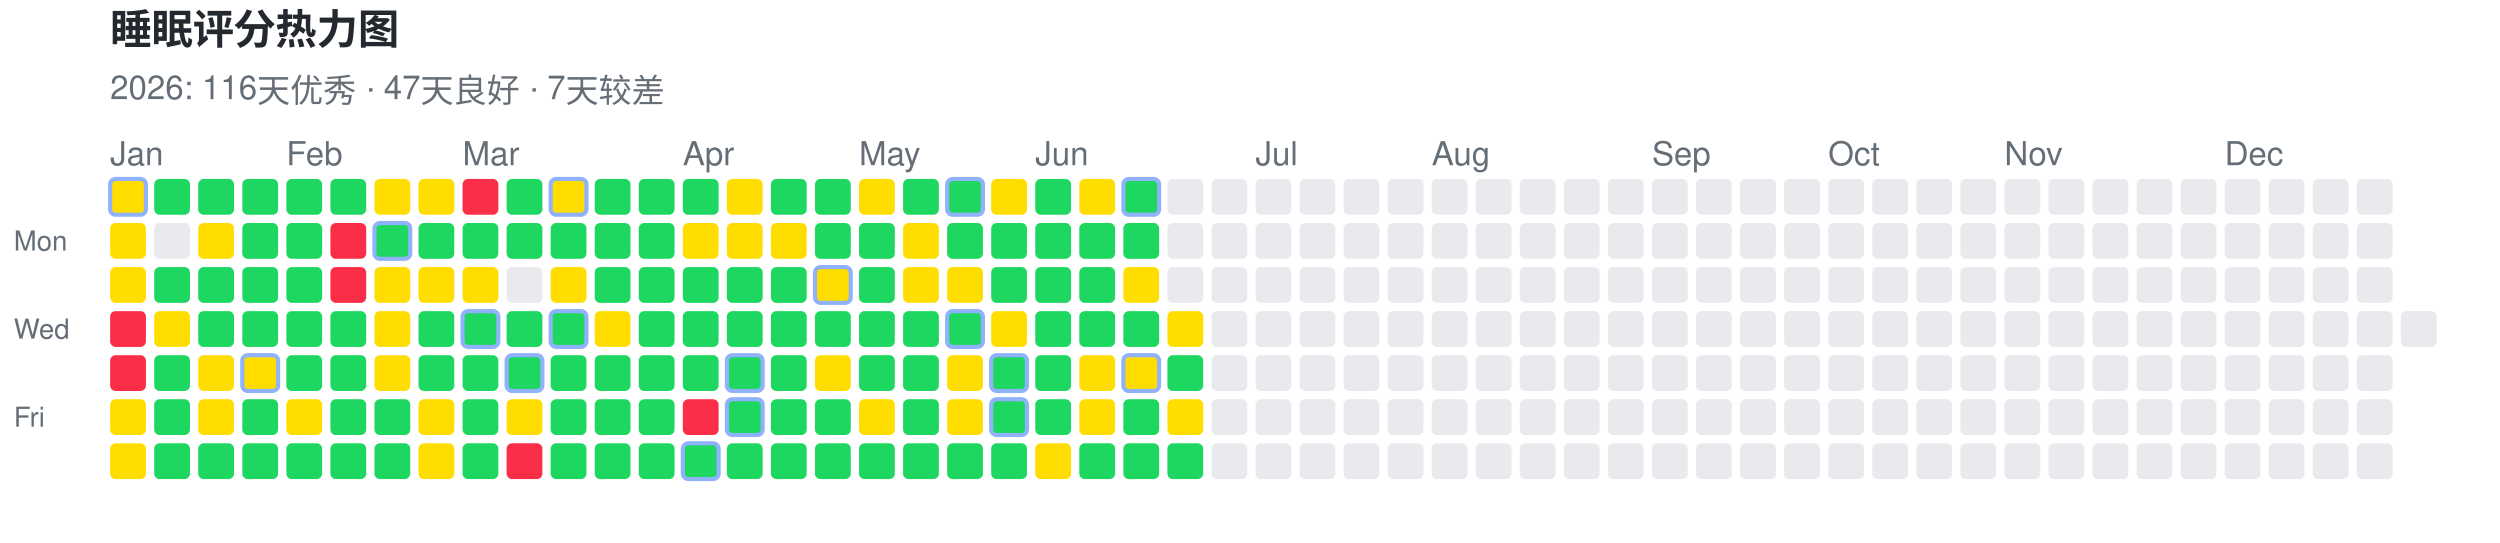
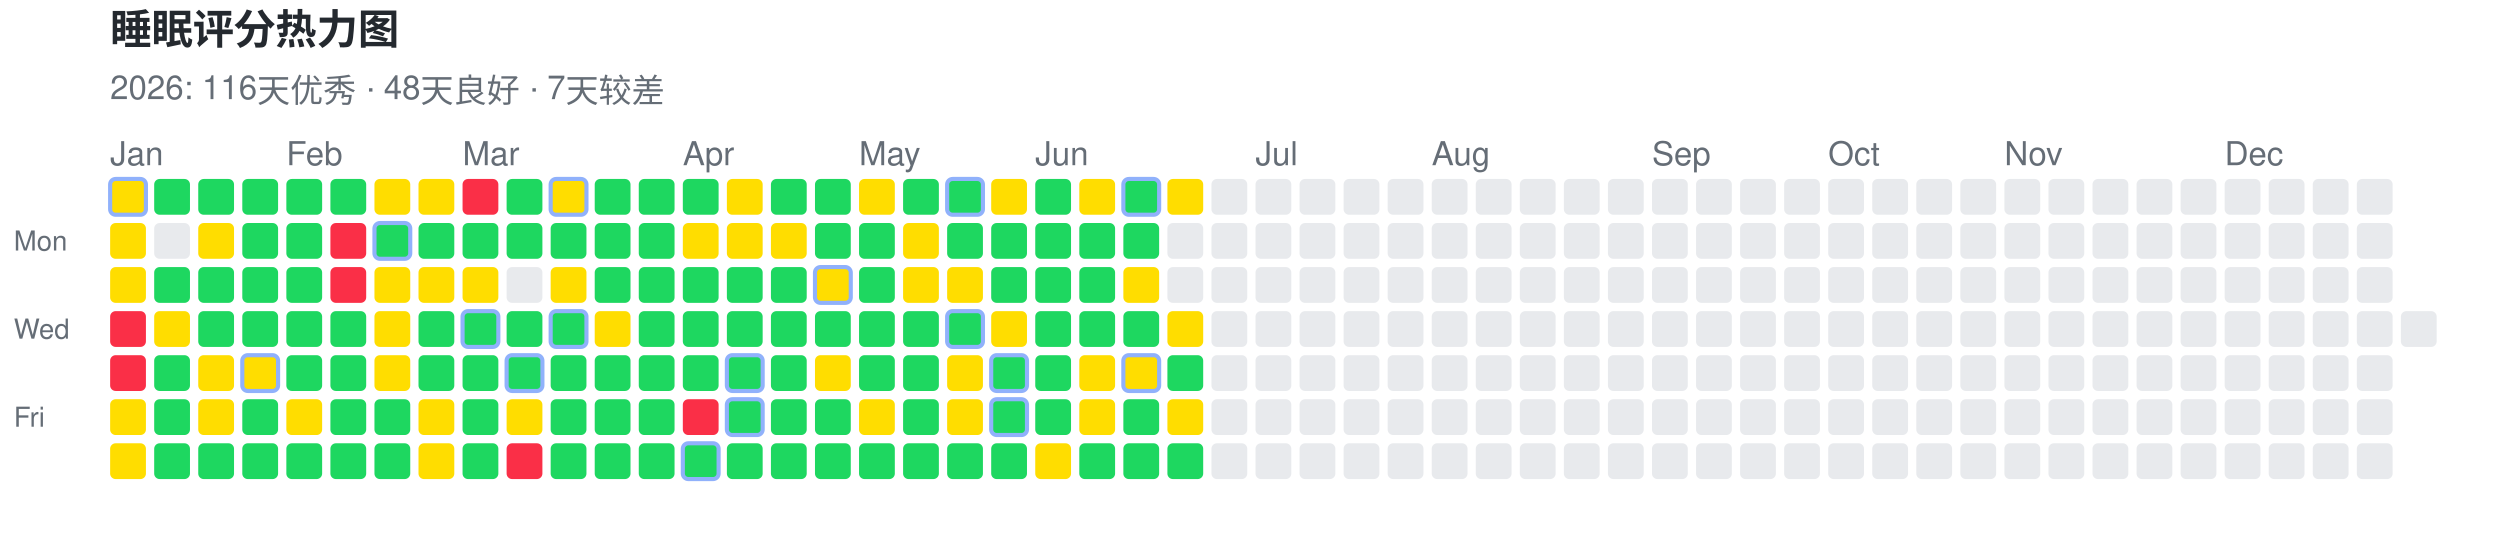
<svg xmlns="http://www.w3.org/2000/svg" width="908" height="197" viewBox="0 0 908 197" style="background-color:white;">
  <style>
    text { font-family: -apple-system, BlinkMacSystemFont, 'Segoe UI', Helvetica, Arial, sans-serif; }
  </style>
  <text x="40" y="16" font-size="15" fill="#24292f" font-weight="bold">睡眠评分热力图</text>
-   <text x="40" y="36" font-size="12" fill="#656d76">2026: 116天优秀 · 47天良好 · 7天较差</text>
+   <text x="40" y="36" font-size="12" fill="#656d76">2026: 116天优秀 · 48天良好 · 7天较差</text>
  <text x="40" y="60" font-size="12" fill="#656d76">Jan</text>
  <text x="104" y="60" font-size="12" fill="#656d76">Feb</text>
  <text x="168" y="60" font-size="12" fill="#656d76">Mar</text>
  <text x="248" y="60" font-size="12" fill="#656d76">Apr</text>
  <text x="312" y="60" font-size="12" fill="#656d76">May</text>
  <text x="376" y="60" font-size="12" fill="#656d76">Jun</text>
  <text x="456" y="60" font-size="12" fill="#656d76">Jul</text>
  <text x="520" y="60" font-size="12" fill="#656d76">Aug</text>
  <text x="600" y="60" font-size="12" fill="#656d76">Sep</text>
  <text x="664" y="60" font-size="12" fill="#656d76">Oct</text>
  <text x="728" y="60" font-size="12" fill="#656d76">Nov</text>
  <text x="808" y="60" font-size="12" fill="#656d76">Dec</text>
  <text x="5" y="91" font-size="10" fill="#656d76">Mon</text>
  <text x="5" y="123" font-size="10" fill="#656d76">Wed</text>
  <text x="5" y="155" font-size="10" fill="#656d76">Fri</text>
  <rect x="40" y="113" width="13" height="13" rx="2" ry="2" fill="#fa2f47" data-date="2026-01-01" data-score="47" data-duration="311" data-nap="" />
  <rect x="40" y="129" width="13" height="13" rx="2" ry="2" fill="#fa2f47" data-date="2026-01-02" data-score="52" data-duration="517" data-nap="" />
  <rect x="40" y="145" width="13" height="13" rx="2" ry="2" fill="#ffdd00" data-date="2026-01-03" data-score="74" data-duration="435" data-nap="" />
  <rect x="40" y="161" width="13" height="13" rx="2" ry="2" fill="#ffdd00" data-date="2026-01-04" data-score="83" data-duration="602" data-nap="" />
  <rect x="40" y="65" width="13" height="13" rx="2" ry="2" fill="#ffdd00" stroke="#90b1fb" stroke-width="1.5" data-date="2026-01-05" data-score="65" data-duration="561" data-nap="56" />
  <rect x="40" y="81" width="13" height="13" rx="2" ry="2" fill="#ffdd00" data-date="2026-01-06" data-score="84" data-duration="498" data-nap="" />
  <rect x="40" y="97" width="13" height="13" rx="2" ry="2" fill="#ffdd00" data-date="2026-01-07" data-score="73" data-duration="473" data-nap="" />
  <rect x="56" y="113" width="13" height="13" rx="2" ry="2" fill="#ffdd00" data-date="2026-01-08" data-score="71" data-duration="471" data-nap="" />
  <rect x="56" y="129" width="13" height="13" rx="2" ry="2" fill="#1ed760" data-date="2026-01-09" data-score="92" data-duration="435" data-nap="" />
  <rect x="56" y="145" width="13" height="13" rx="2" ry="2" fill="#1ed760" data-date="2026-01-10" data-score="95" data-duration="421" data-nap="" />
  <rect x="56" y="161" width="13" height="13" rx="2" ry="2" fill="#1ed760" data-date="2026-01-11" data-score="97" data-duration="395" data-nap="" />
  <rect x="56" y="65" width="13" height="13" rx="2" ry="2" fill="#1ed760" data-date="2026-01-12" data-score="97" data-duration="420" data-nap="" />
  <rect x="56" y="81" width="13" height="13" rx="2" ry="2" fill="#E8EAED" data-date="2026-01-13" data-score="" data-duration="" data-nap="" />
  <rect x="56" y="97" width="13" height="13" rx="2" ry="2" fill="#1ed760" data-date="2026-01-14" data-score="96" data-duration="533" data-nap="" />
  <rect x="72" y="113" width="13" height="13" rx="2" ry="2" fill="#1ed760" data-date="2026-01-15" data-score="95" data-duration="486" data-nap="" />
  <rect x="72" y="129" width="13" height="13" rx="2" ry="2" fill="#ffdd00" data-date="2026-01-16" data-score="69" data-duration="442" data-nap="" />
  <rect x="72" y="145" width="13" height="13" rx="2" ry="2" fill="#ffdd00" data-date="2026-01-17" data-score="76" data-duration="550" data-nap="" />
  <rect x="72" y="161" width="13" height="13" rx="2" ry="2" fill="#1ed760" data-date="2026-01-18" data-score="91" data-duration="450" data-nap="" />
  <rect x="72" y="65" width="13" height="13" rx="2" ry="2" fill="#1ed760" data-date="2026-01-19" data-score="98" data-duration="467" data-nap="" />
  <rect x="72" y="81" width="13" height="13" rx="2" ry="2" fill="#ffdd00" data-date="2026-01-20" data-score="74" data-duration="479" data-nap="" />
  <rect x="72" y="97" width="13" height="13" rx="2" ry="2" fill="#1ed760" data-date="2026-01-21" data-score="96" data-duration="461" data-nap="" />
  <rect x="88" y="113" width="13" height="13" rx="2" ry="2" fill="#1ed760" data-date="2026-01-22" data-score="93" data-duration="448" data-nap="" />
  <rect x="88" y="129" width="13" height="13" rx="2" ry="2" fill="#ffdd00" stroke="#90b1fb" stroke-width="1.5" data-date="2026-01-23" data-score="83" data-duration="499" data-nap="42" />
  <rect x="88" y="145" width="13" height="13" rx="2" ry="2" fill="#1ed760" data-date="2026-01-24" data-score="98" data-duration="545" data-nap="" />
  <rect x="88" y="161" width="13" height="13" rx="2" ry="2" fill="#1ed760" data-date="2026-01-25" data-score="86" data-duration="546" data-nap="" />
  <rect x="88" y="65" width="13" height="13" rx="2" ry="2" fill="#1ed760" data-date="2026-01-26" data-score="95" data-duration="508" data-nap="" />
  <rect x="88" y="81" width="13" height="13" rx="2" ry="2" fill="#1ed760" data-date="2026-01-27" data-score="94" data-duration="525" data-nap="" />
  <rect x="88" y="97" width="13" height="13" rx="2" ry="2" fill="#1ed760" data-date="2026-01-28" data-score="96" data-duration="422" data-nap="" />
  <rect x="104" y="113" width="13" height="13" rx="2" ry="2" fill="#1ed760" data-date="2026-01-29" data-score="94" data-duration="445" data-nap="" />
  <rect x="104" y="129" width="13" height="13" rx="2" ry="2" fill="#1ed760" data-date="2026-01-30" data-score="92" data-duration="562" data-nap="" />
  <rect x="104" y="145" width="13" height="13" rx="2" ry="2" fill="#ffdd00" data-date="2026-01-31" data-score="74" data-duration="511" data-nap="" />
  <rect x="104" y="161" width="13" height="13" rx="2" ry="2" fill="#1ed760" data-date="2026-02-01" data-score="96" data-duration="495" data-nap="" />
  <rect x="104" y="65" width="13" height="13" rx="2" ry="2" fill="#1ed760" data-date="2026-02-02" data-score="96" data-duration="519" data-nap="" />
  <rect x="104" y="81" width="13" height="13" rx="2" ry="2" fill="#1ed760" data-date="2026-02-03" data-score="96" data-duration="517" data-nap="" />
  <rect x="104" y="97" width="13" height="13" rx="2" ry="2" fill="#1ed760" data-date="2026-02-04" data-score="95" data-duration="464" data-nap="" />
  <rect x="120" y="113" width="13" height="13" rx="2" ry="2" fill="#1ed760" data-date="2026-02-05" data-score="97" data-duration="443" data-nap="" />
  <rect x="120" y="129" width="13" height="13" rx="2" ry="2" fill="#1ed760" data-date="2026-02-06" data-score="95" data-duration="516" data-nap="" />
  <rect x="120" y="145" width="13" height="13" rx="2" ry="2" fill="#1ed760" data-date="2026-02-07" data-score="96" data-duration="497" data-nap="" />
  <rect x="120" y="161" width="13" height="13" rx="2" ry="2" fill="#1ed760" data-date="2026-02-08" data-score="86" data-duration="488" data-nap="" />
  <rect x="120" y="65" width="13" height="13" rx="2" ry="2" fill="#1ed760" data-date="2026-02-09" data-score="93" data-duration="394" data-nap="" />
  <rect x="120" y="81" width="13" height="13" rx="2" ry="2" fill="#fa2f47" data-date="2026-02-10" data-score="56" data-duration="322" data-nap="" />
  <rect x="120" y="97" width="13" height="13" rx="2" ry="2" fill="#fa2f47" data-date="2026-02-11" data-score="44" data-duration="212" data-nap="" />
  <rect x="136" y="113" width="13" height="13" rx="2" ry="2" fill="#ffdd00" data-date="2026-02-12" data-score="84" data-duration="538" data-nap="" />
  <rect x="136" y="129" width="13" height="13" rx="2" ry="2" fill="#ffdd00" data-date="2026-02-13" data-score="81" data-duration="522" data-nap="" />
  <rect x="136" y="145" width="13" height="13" rx="2" ry="2" fill="#1ed760" data-date="2026-02-14" data-score="95" data-duration="444" data-nap="" />
  <rect x="136" y="161" width="13" height="13" rx="2" ry="2" fill="#1ed760" data-date="2026-02-15" data-score="98" data-duration="506" data-nap="" />
  <rect x="136" y="65" width="13" height="13" rx="2" ry="2" fill="#ffdd00" data-date="2026-02-16" data-score="84" data-duration="535" data-nap="" />
  <rect x="136" y="81" width="13" height="13" rx="2" ry="2" fill="#1ed760" stroke="#90b1fb" stroke-width="1.5" data-date="2026-02-17" data-score="94" data-duration="493" data-nap="58" />
  <rect x="136" y="97" width="13" height="13" rx="2" ry="2" fill="#ffdd00" data-date="2026-02-18" data-score="72" data-duration="530" data-nap="" />
  <rect x="152" y="113" width="13" height="13" rx="2" ry="2" fill="#1ed760" data-date="2026-02-19" data-score="93" data-duration="407" data-nap="" />
  <rect x="152" y="129" width="13" height="13" rx="2" ry="2" fill="#1ed760" data-date="2026-02-20" data-score="98" data-duration="400" data-nap="" />
  <rect x="152" y="145" width="13" height="13" rx="2" ry="2" fill="#ffdd00" data-date="2026-02-21" data-score="79" data-duration="497" data-nap="" />
  <rect x="152" y="161" width="13" height="13" rx="2" ry="2" fill="#ffdd00" data-date="2026-02-22" data-score="84" data-duration="494" data-nap="" />
  <rect x="152" y="65" width="13" height="13" rx="2" ry="2" fill="#ffdd00" data-date="2026-02-23" data-score="84" data-duration="404" data-nap="" />
  <rect x="152" y="81" width="13" height="13" rx="2" ry="2" fill="#1ed760" data-date="2026-02-24" data-score="93" data-duration="485" data-nap="" />
  <rect x="152" y="97" width="13" height="13" rx="2" ry="2" fill="#ffdd00" data-date="2026-02-25" data-score="82" data-duration="512" data-nap="" />
  <rect x="168" y="113" width="13" height="13" rx="2" ry="2" fill="#1ed760" stroke="#90b1fb" stroke-width="1.5" data-date="2026-02-26" data-score="93" data-duration="446" data-nap="28" />
  <rect x="168" y="129" width="13" height="13" rx="2" ry="2" fill="#1ed760" data-date="2026-02-27" data-score="97" data-duration="464" data-nap="" />
  <rect x="168" y="145" width="13" height="13" rx="2" ry="2" fill="#1ed760" data-date="2026-02-28" data-score="94" data-duration="351" data-nap="" />
  <rect x="168" y="161" width="13" height="13" rx="2" ry="2" fill="#1ed760" data-date="2026-03-01" data-score="96" data-duration="390" data-nap="" />
  <rect x="168" y="65" width="13" height="13" rx="2" ry="2" fill="#fa2f47" data-date="2026-03-02" data-score="49" data-duration="250" data-nap="" />
  <rect x="168" y="81" width="13" height="13" rx="2" ry="2" fill="#1ed760" data-date="2026-03-03" data-score="98" data-duration="516" data-nap="" />
  <rect x="168" y="97" width="13" height="13" rx="2" ry="2" fill="#ffdd00" data-date="2026-03-04" data-score="75" data-duration="464" data-nap="" />
  <rect x="184" y="113" width="13" height="13" rx="2" ry="2" fill="#1ed760" data-date="2026-03-05" data-score="91" data-duration="500" data-nap="" />
  <rect x="184" y="129" width="13" height="13" rx="2" ry="2" fill="#1ed760" stroke="#90b1fb" stroke-width="1.5" data-date="2026-03-06" data-score="91" data-duration="403" data-nap="36" />
  <rect x="184" y="145" width="13" height="13" rx="2" ry="2" fill="#ffdd00" data-date="2026-03-07" data-score="80" data-duration="356" data-nap="" />
  <rect x="184" y="161" width="13" height="13" rx="2" ry="2" fill="#fa2f47" data-date="2026-03-08" data-score="52" data-duration="752" data-nap="" />
  <rect x="184" y="65" width="13" height="13" rx="2" ry="2" fill="#1ed760" data-date="2026-03-09" data-score="96" data-duration="483" data-nap="" />
  <rect x="184" y="81" width="13" height="13" rx="2" ry="2" fill="#1ed760" data-date="2026-03-10" data-score="92" data-duration="522" data-nap="" />
  <rect x="184" y="97" width="13" height="13" rx="2" ry="2" fill="#E8EAED" data-date="2026-03-11" data-score="" data-duration="" data-nap="" />
  <rect x="200" y="113" width="13" height="13" rx="2" ry="2" fill="#1ed760" stroke="#90b1fb" stroke-width="1.5" data-date="2026-03-12" data-score="95" data-duration="485" data-nap="39" />
  <rect x="200" y="129" width="13" height="13" rx="2" ry="2" fill="#1ed760" data-date="2026-03-13" data-score="96" data-duration="482" data-nap="" />
  <rect x="200" y="145" width="13" height="13" rx="2" ry="2" fill="#1ed760" data-date="2026-03-14" data-score="96" data-duration="517" data-nap="" />
  <rect x="200" y="161" width="13" height="13" rx="2" ry="2" fill="#1ed760" data-date="2026-03-15" data-score="98" data-duration="512" data-nap="" />
  <rect x="200" y="65" width="13" height="13" rx="2" ry="2" fill="#ffdd00" stroke="#90b1fb" stroke-width="1.5" data-date="2026-03-16" data-score="63" data-duration="391" data-nap="28" />
  <rect x="200" y="81" width="13" height="13" rx="2" ry="2" fill="#1ed760" data-date="2026-03-17" data-score="98" data-duration="512" data-nap="" />
  <rect x="200" y="97" width="13" height="13" rx="2" ry="2" fill="#ffdd00" data-date="2026-03-18" data-score="75" data-duration="419" data-nap="" />
  <rect x="216" y="113" width="13" height="13" rx="2" ry="2" fill="#ffdd00" data-date="2026-03-19" data-score="73" data-duration="454" data-nap="" />
  <rect x="216" y="129" width="13" height="13" rx="2" ry="2" fill="#1ed760" data-date="2026-03-20" data-score="98" data-duration="468" data-nap="" />
  <rect x="216" y="145" width="13" height="13" rx="2" ry="2" fill="#1ed760" data-date="2026-03-21" data-score="98" data-duration="472" data-nap="" />
  <rect x="216" y="161" width="13" height="13" rx="2" ry="2" fill="#1ed760" data-date="2026-03-22" data-score="97" data-duration="540" data-nap="" />
  <rect x="216" y="65" width="13" height="13" rx="2" ry="2" fill="#1ed760" data-date="2026-03-23" data-score="98" data-duration="522" data-nap="" />
  <rect x="216" y="81" width="13" height="13" rx="2" ry="2" fill="#1ed760" data-date="2026-03-24" data-score="92" data-duration="492" data-nap="" />
  <rect x="216" y="97" width="13" height="13" rx="2" ry="2" fill="#1ed760" data-date="2026-03-25" data-score="99" data-duration="489" data-nap="" />
  <rect x="232" y="113" width="13" height="13" rx="2" ry="2" fill="#1ed760" data-date="2026-03-26" data-score="98" data-duration="488" data-nap="" />
  <rect x="232" y="129" width="13" height="13" rx="2" ry="2" fill="#1ed760" data-date="2026-03-27" data-score="96" data-duration="403" data-nap="" />
  <rect x="232" y="145" width="13" height="13" rx="2" ry="2" fill="#1ed760" data-date="2026-03-28" data-score="98" data-duration="474" data-nap="" />
  <rect x="232" y="161" width="13" height="13" rx="2" ry="2" fill="#1ed760" data-date="2026-03-29" data-score="95" data-duration="511" data-nap="" />
  <rect x="232" y="65" width="13" height="13" rx="2" ry="2" fill="#1ed760" data-date="2026-03-30" data-score="95" data-duration="516" data-nap="" />
  <rect x="232" y="81" width="13" height="13" rx="2" ry="2" fill="#1ed760" data-date="2026-03-31" data-score="96" data-duration="503" data-nap="" />
  <rect x="232" y="97" width="13" height="13" rx="2" ry="2" fill="#1ed760" data-date="2026-04-01" data-score="95" data-duration="476" data-nap="" />
  <rect x="248" y="113" width="13" height="13" rx="2" ry="2" fill="#1ed760" data-date="2026-04-02" data-score="98" data-duration="480" data-nap="" />
  <rect x="248" y="129" width="13" height="13" rx="2" ry="2" fill="#1ed760" data-date="2026-04-03" data-score="98" data-duration="375" data-nap="" />
  <rect x="248" y="145" width="13" height="13" rx="2" ry="2" fill="#fa2f47" data-date="2026-04-04" data-score="52" data-duration="327" data-nap="" />
  <rect x="248" y="161" width="13" height="13" rx="2" ry="2" fill="#1ed760" stroke="#90b1fb" stroke-width="1.5" data-date="2026-04-05" data-score="95" data-duration="511" data-nap="38" />
  <rect x="248" y="65" width="13" height="13" rx="2" ry="2" fill="#1ed760" data-date="2026-04-06" data-score="92" data-duration="481" data-nap="" />
  <rect x="248" y="81" width="13" height="13" rx="2" ry="2" fill="#ffdd00" data-date="2026-04-07" data-score="79" data-duration="510" data-nap="" />
  <rect x="248" y="97" width="13" height="13" rx="2" ry="2" fill="#1ed760" data-date="2026-04-08" data-score="98" data-duration="491" data-nap="" />
  <rect x="264" y="113" width="13" height="13" rx="2" ry="2" fill="#1ed760" data-date="2026-04-09" data-score="96" data-duration="456" data-nap="" />
  <rect x="264" y="129" width="13" height="13" rx="2" ry="2" fill="#1ed760" stroke="#90b1fb" stroke-width="1.5" data-date="2026-04-10" data-score="96" data-duration="386" data-nap="26" />
  <rect x="264" y="145" width="13" height="13" rx="2" ry="2" fill="#1ed760" stroke="#90b1fb" stroke-width="1.5" data-date="2026-04-11" data-score="98" data-duration="437" data-nap="31" />
  <rect x="264" y="161" width="13" height="13" rx="2" ry="2" fill="#1ed760" data-date="2026-04-12" data-score="92" data-duration="579" data-nap="" />
  <rect x="264" y="65" width="13" height="13" rx="2" ry="2" fill="#ffdd00" data-date="2026-04-13" data-score="77" data-duration="486" data-nap="" />
  <rect x="264" y="81" width="13" height="13" rx="2" ry="2" fill="#ffdd00" data-date="2026-04-14" data-score="85" data-duration="472" data-nap="" />
  <rect x="264" y="97" width="13" height="13" rx="2" ry="2" fill="#1ed760" data-date="2026-04-15" data-score="95" data-duration="498" data-nap="" />
  <rect x="280" y="113" width="13" height="13" rx="2" ry="2" fill="#1ed760" data-date="2026-04-16" data-score="93" data-duration="417" data-nap="" />
  <rect x="280" y="129" width="13" height="13" rx="2" ry="2" fill="#1ed760" data-date="2026-04-17" data-score="95" data-duration="396" data-nap="" />
  <rect x="280" y="145" width="13" height="13" rx="2" ry="2" fill="#1ed760" data-date="2026-04-18" data-score="94" data-duration="378" data-nap="" />
  <rect x="280" y="161" width="13" height="13" rx="2" ry="2" fill="#1ed760" data-date="2026-04-19" data-score="95" data-duration="480" data-nap="" />
  <rect x="280" y="65" width="13" height="13" rx="2" ry="2" fill="#1ed760" data-date="2026-04-20" data-score="92" data-duration="428" data-nap="" />
  <rect x="280" y="81" width="13" height="13" rx="2" ry="2" fill="#ffdd00" data-date="2026-04-21" data-score="83" data-duration="357" data-nap="" />
  <rect x="280" y="97" width="13" height="13" rx="2" ry="2" fill="#1ed760" data-date="2026-04-22" data-score="94" data-duration="443" data-nap="" />
  <rect x="296" y="113" width="13" height="13" rx="2" ry="2" fill="#1ed760" data-date="2026-04-23" data-score="98" data-duration="506" data-nap="" />
  <rect x="296" y="129" width="13" height="13" rx="2" ry="2" fill="#ffdd00" data-date="2026-04-24" data-score="71" data-duration="345" data-nap="" />
  <rect x="296" y="145" width="13" height="13" rx="2" ry="2" fill="#1ed760" data-date="2026-04-25" data-score="92" data-duration="462" data-nap="" />
  <rect x="296" y="161" width="13" height="13" rx="2" ry="2" fill="#1ed760" data-date="2026-04-26" data-score="93" data-duration="534" data-nap="" />
  <rect x="296" y="65" width="13" height="13" rx="2" ry="2" fill="#1ed760" data-date="2026-04-27" data-score="86" data-duration="523" data-nap="" />
  <rect x="296" y="81" width="13" height="13" rx="2" ry="2" fill="#1ed760" data-date="2026-04-28" data-score="97" data-duration="491" data-nap="" />
  <rect x="296" y="97" width="13" height="13" rx="2" ry="2" fill="#ffdd00" stroke="#90b1fb" stroke-width="1.5" data-date="2026-04-29" data-score="66" data-duration="455" data-nap="22" />
  <rect x="312" y="113" width="13" height="13" rx="2" ry="2" fill="#1ed760" data-date="2026-04-30" data-score="97" data-duration="469" data-nap="" />
  <rect x="312" y="129" width="13" height="13" rx="2" ry="2" fill="#1ed760" data-date="2026-05-01" data-score="98" data-duration="553" data-nap="" />
  <rect x="312" y="145" width="13" height="13" rx="2" ry="2" fill="#ffdd00" data-date="2026-05-02" data-score="74" data-duration="418" data-nap="" />
  <rect x="312" y="161" width="13" height="13" rx="2" ry="2" fill="#1ed760" data-date="2026-05-03" data-score="97" data-duration="507" data-nap="" />
  <rect x="312" y="65" width="13" height="13" rx="2" ry="2" fill="#ffdd00" data-date="2026-05-04" data-score="76" data-duration="431" data-nap="" />
  <rect x="312" y="81" width="13" height="13" rx="2" ry="2" fill="#1ed760" data-date="2026-05-05" data-score="98" data-duration="492" data-nap="" />
  <rect x="312" y="97" width="13" height="13" rx="2" ry="2" fill="#1ed760" data-date="2026-05-06" data-score="92" data-duration="511" data-nap="" />
  <rect x="328" y="113" width="13" height="13" rx="2" ry="2" fill="#1ed760" data-date="2026-05-07" data-score="99" data-duration="510" data-nap="" />
  <rect x="328" y="129" width="13" height="13" rx="2" ry="2" fill="#1ed760" data-date="2026-05-08" data-score="97" data-duration="408" data-nap="" />
  <rect x="328" y="145" width="13" height="13" rx="2" ry="2" fill="#1ed760" data-date="2026-05-09" data-score="97" data-duration="494" data-nap="" />
  <rect x="328" y="161" width="13" height="13" rx="2" ry="2" fill="#1ed760" data-date="2026-05-10" data-score="94" data-duration="399" data-nap="" />
  <rect x="328" y="65" width="13" height="13" rx="2" ry="2" fill="#1ed760" data-date="2026-05-11" data-score="98" data-duration="489" data-nap="" />
  <rect x="328" y="81" width="13" height="13" rx="2" ry="2" fill="#ffdd00" data-date="2026-05-12" data-score="66" data-duration="516" data-nap="" />
  <rect x="328" y="97" width="13" height="13" rx="2" ry="2" fill="#ffdd00" data-date="2026-05-13" data-score="77" data-duration="481" data-nap="" />
  <rect x="344" y="113" width="13" height="13" rx="2" ry="2" fill="#1ed760" stroke="#90b1fb" stroke-width="1.5" data-date="2026-05-14" data-score="86" data-duration="480" data-nap="10" />
  <rect x="344" y="129" width="13" height="13" rx="2" ry="2" fill="#ffdd00" data-date="2026-05-15" data-score="76" data-duration="400" data-nap="" />
  <rect x="344" y="145" width="13" height="13" rx="2" ry="2" fill="#ffdd00" data-date="2026-05-16" data-score="83" data-duration="566" data-nap="" />
  <rect x="344" y="161" width="13" height="13" rx="2" ry="2" fill="#1ed760" data-date="2026-05-17" data-score="93" data-duration="405" data-nap="" />
  <rect x="344" y="65" width="13" height="13" rx="2" ry="2" fill="#1ed760" stroke="#90b1fb" stroke-width="1.5" data-date="2026-05-18" data-score="92" data-duration="527" data-nap="23" />
  <rect x="344" y="81" width="13" height="13" rx="2" ry="2" fill="#1ed760" data-date="2026-05-19" data-score="97" data-duration="497" data-nap="" />
  <rect x="344" y="97" width="13" height="13" rx="2" ry="2" fill="#ffdd00" data-date="2026-05-20" data-score="85" data-duration="317" data-nap="" />
  <rect x="360" y="113" width="13" height="13" rx="2" ry="2" fill="#ffdd00" data-date="2026-05-21" data-score="77" data-duration="530" data-nap="" />
  <rect x="360" y="129" width="13" height="13" rx="2" ry="2" fill="#1ed760" stroke="#90b1fb" stroke-width="1.5" data-date="2026-05-22" data-score="93" data-duration="533" data-nap="25" />
  <rect x="360" y="145" width="13" height="13" rx="2" ry="2" fill="#1ed760" stroke="#90b1fb" stroke-width="1.5" data-date="2026-05-23" data-score="97" data-duration="523" data-nap="27" />
  <rect x="360" y="161" width="13" height="13" rx="2" ry="2" fill="#1ed760" data-date="2026-05-24" data-score="97" data-duration="521" data-nap="" />
  <rect x="360" y="65" width="13" height="13" rx="2" ry="2" fill="#ffdd00" data-date="2026-05-25" data-score="83" data-duration="507" data-nap="" />
  <rect x="360" y="81" width="13" height="13" rx="2" ry="2" fill="#1ed760" data-date="2026-05-26" data-score="93" data-duration="498" data-nap="" />
  <rect x="360" y="97" width="13" height="13" rx="2" ry="2" fill="#1ed760" data-date="2026-05-27" data-score="93" data-duration="495" data-nap="" />
  <rect x="376" y="113" width="13" height="13" rx="2" ry="2" fill="#1ed760" data-date="2026-05-28" data-score="93" data-duration="470" data-nap="" />
  <rect x="376" y="129" width="13" height="13" rx="2" ry="2" fill="#1ed760" data-date="2026-05-29" data-score="96" data-duration="408" data-nap="" />
  <rect x="376" y="145" width="13" height="13" rx="2" ry="2" fill="#1ed760" data-date="2026-05-30" data-score="97" data-duration="394" data-nap="" />
  <rect x="376" y="161" width="13" height="13" rx="2" ry="2" fill="#ffdd00" data-date="2026-05-31" data-score="75" data-duration="485" data-nap="" />
  <rect x="376" y="65" width="13" height="13" rx="2" ry="2" fill="#1ed760" data-date="2026-06-01" data-score="96" data-duration="400" data-nap="" />
  <rect x="376" y="81" width="13" height="13" rx="2" ry="2" fill="#1ed760" data-date="2026-06-02" data-score="91" data-duration="497" data-nap="" />
  <rect x="376" y="97" width="13" height="13" rx="2" ry="2" fill="#1ed760" data-date="2026-06-03" data-score="97" data-duration="489" data-nap="" />
  <rect x="392" y="113" width="13" height="13" rx="2" ry="2" fill="#1ed760" data-date="2026-06-04" data-score="97" data-duration="473" data-nap="" />
  <rect x="392" y="129" width="13" height="13" rx="2" ry="2" fill="#ffdd00" data-date="2026-06-05" data-score="62" data-duration="396" data-nap="" />
  <rect x="392" y="145" width="13" height="13" rx="2" ry="2" fill="#ffdd00" data-date="2026-06-06" data-score="79" data-duration="481" data-nap="" />
  <rect x="392" y="161" width="13" height="13" rx="2" ry="2" fill="#1ed760" data-date="2026-06-07" data-score="97" data-duration="453" data-nap="" />
  <rect x="392" y="65" width="13" height="13" rx="2" ry="2" fill="#ffdd00" data-date="2026-06-08" data-score="85" data-duration="500" data-nap="" />
  <rect x="392" y="81" width="13" height="13" rx="2" ry="2" fill="#1ed760" data-date="2026-06-09" data-score="96" data-duration="420" data-nap="" />
  <rect x="392" y="97" width="13" height="13" rx="2" ry="2" fill="#1ed760" data-date="2026-06-10" data-score="97" data-duration="482" data-nap="" />
  <rect x="408" y="113" width="13" height="13" rx="2" ry="2" fill="#1ed760" data-date="2026-06-11" data-score="96" data-duration="451" data-nap="" />
  <rect x="408" y="129" width="13" height="13" rx="2" ry="2" fill="#ffdd00" stroke="#90b1fb" stroke-width="1.5" data-date="2026-06-12" data-score="75" data-duration="402" data-nap="11" />
  <rect x="408" y="145" width="13" height="13" rx="2" ry="2" fill="#1ed760" data-date="2026-06-13" data-score="94" data-duration="573" data-nap="" />
  <rect x="408" y="161" width="13" height="13" rx="2" ry="2" fill="#1ed760" data-date="2026-06-14" data-score="97" data-duration="519" data-nap="" />
  <rect x="408" y="65" width="13" height="13" rx="2" ry="2" fill="#1ed760" stroke="#90b1fb" stroke-width="1.5" data-date="2026-06-15" data-score="96" data-duration="424" data-nap="17" />
  <rect x="408" y="81" width="13" height="13" rx="2" ry="2" fill="#1ed760" data-date="2026-06-16" data-score="95" data-duration="488" data-nap="" />
  <rect x="408" y="97" width="13" height="13" rx="2" ry="2" fill="#ffdd00" data-date="2026-06-17" data-score="83" data-duration="499" data-nap="" />
  <rect x="424" y="113" width="13" height="13" rx="2" ry="2" fill="#ffdd00" data-date="2026-06-18" data-score="78" data-duration="489" data-nap="" />
  <rect x="424" y="129" width="13" height="13" rx="2" ry="2" fill="#1ed760" data-date="2026-06-19" data-score="98" data-duration="523" data-nap="" />
  <rect x="424" y="145" width="13" height="13" rx="2" ry="2" fill="#ffdd00" data-date="2026-06-20" data-score="74" data-duration="377" data-nap="" />
  <rect x="424" y="161" width="13" height="13" rx="2" ry="2" fill="#1ed760" data-date="2026-06-21" data-score="96" data-duration="562" data-nap="" />
-   <rect x="424" y="65" width="13" height="13" rx="2" ry="2" fill="#E8EAED" data-date="2026-06-22" data-score="" data-duration="" data-nap="" />
+   <rect x="424" y="65" width="13" height="13" rx="2" ry="2" fill="#ffdd00" data-date="2026-06-22" data-score="78" data-duration="403" data-nap="" />
  <rect x="424" y="81" width="13" height="13" rx="2" ry="2" fill="#E8EAED" data-date="2026-06-23" data-score="" data-duration="" data-nap="" />
  <rect x="424" y="97" width="13" height="13" rx="2" ry="2" fill="#E8EAED" data-date="2026-06-24" data-score="" data-duration="" data-nap="" />
  <rect x="440" y="113" width="13" height="13" rx="2" ry="2" fill="#E8EAED" data-date="2026-06-25" data-score="" data-duration="" data-nap="" />
  <rect x="440" y="129" width="13" height="13" rx="2" ry="2" fill="#E8EAED" data-date="2026-06-26" data-score="" data-duration="" data-nap="" />
  <rect x="440" y="145" width="13" height="13" rx="2" ry="2" fill="#E8EAED" data-date="2026-06-27" data-score="" data-duration="" data-nap="" />
  <rect x="440" y="161" width="13" height="13" rx="2" ry="2" fill="#E8EAED" data-date="2026-06-28" data-score="" data-duration="" data-nap="" />
  <rect x="440" y="65" width="13" height="13" rx="2" ry="2" fill="#E8EAED" data-date="2026-06-29" data-score="" data-duration="" data-nap="" />
  <rect x="440" y="81" width="13" height="13" rx="2" ry="2" fill="#E8EAED" data-date="2026-06-30" data-score="" data-duration="" data-nap="" />
  <rect x="440" y="97" width="13" height="13" rx="2" ry="2" fill="#E8EAED" data-date="2026-07-01" data-score="" data-duration="" data-nap="" />
  <rect x="456" y="113" width="13" height="13" rx="2" ry="2" fill="#E8EAED" data-date="2026-07-02" data-score="" data-duration="" data-nap="" />
  <rect x="456" y="129" width="13" height="13" rx="2" ry="2" fill="#E8EAED" data-date="2026-07-03" data-score="" data-duration="" data-nap="" />
  <rect x="456" y="145" width="13" height="13" rx="2" ry="2" fill="#E8EAED" data-date="2026-07-04" data-score="" data-duration="" data-nap="" />
  <rect x="456" y="161" width="13" height="13" rx="2" ry="2" fill="#E8EAED" data-date="2026-07-05" data-score="" data-duration="" data-nap="" />
  <rect x="456" y="65" width="13" height="13" rx="2" ry="2" fill="#E8EAED" data-date="2026-07-06" data-score="" data-duration="" data-nap="" />
  <rect x="456" y="81" width="13" height="13" rx="2" ry="2" fill="#E8EAED" data-date="2026-07-07" data-score="" data-duration="" data-nap="" />
  <rect x="456" y="97" width="13" height="13" rx="2" ry="2" fill="#E8EAED" data-date="2026-07-08" data-score="" data-duration="" data-nap="" />
  <rect x="472" y="113" width="13" height="13" rx="2" ry="2" fill="#E8EAED" data-date="2026-07-09" data-score="" data-duration="" data-nap="" />
  <rect x="472" y="129" width="13" height="13" rx="2" ry="2" fill="#E8EAED" data-date="2026-07-10" data-score="" data-duration="" data-nap="" />
  <rect x="472" y="145" width="13" height="13" rx="2" ry="2" fill="#E8EAED" data-date="2026-07-11" data-score="" data-duration="" data-nap="" />
  <rect x="472" y="161" width="13" height="13" rx="2" ry="2" fill="#E8EAED" data-date="2026-07-12" data-score="" data-duration="" data-nap="" />
  <rect x="472" y="65" width="13" height="13" rx="2" ry="2" fill="#E8EAED" data-date="2026-07-13" data-score="" data-duration="" data-nap="" />
  <rect x="472" y="81" width="13" height="13" rx="2" ry="2" fill="#E8EAED" data-date="2026-07-14" data-score="" data-duration="" data-nap="" />
  <rect x="472" y="97" width="13" height="13" rx="2" ry="2" fill="#E8EAED" data-date="2026-07-15" data-score="" data-duration="" data-nap="" />
  <rect x="488" y="113" width="13" height="13" rx="2" ry="2" fill="#E8EAED" data-date="2026-07-16" data-score="" data-duration="" data-nap="" />
  <rect x="488" y="129" width="13" height="13" rx="2" ry="2" fill="#E8EAED" data-date="2026-07-17" data-score="" data-duration="" data-nap="" />
  <rect x="488" y="145" width="13" height="13" rx="2" ry="2" fill="#E8EAED" data-date="2026-07-18" data-score="" data-duration="" data-nap="" />
  <rect x="488" y="161" width="13" height="13" rx="2" ry="2" fill="#E8EAED" data-date="2026-07-19" data-score="" data-duration="" data-nap="" />
  <rect x="488" y="65" width="13" height="13" rx="2" ry="2" fill="#E8EAED" data-date="2026-07-20" data-score="" data-duration="" data-nap="" />
  <rect x="488" y="81" width="13" height="13" rx="2" ry="2" fill="#E8EAED" data-date="2026-07-21" data-score="" data-duration="" data-nap="" />
  <rect x="488" y="97" width="13" height="13" rx="2" ry="2" fill="#E8EAED" data-date="2026-07-22" data-score="" data-duration="" data-nap="" />
  <rect x="504" y="113" width="13" height="13" rx="2" ry="2" fill="#E8EAED" data-date="2026-07-23" data-score="" data-duration="" data-nap="" />
  <rect x="504" y="129" width="13" height="13" rx="2" ry="2" fill="#E8EAED" data-date="2026-07-24" data-score="" data-duration="" data-nap="" />
  <rect x="504" y="145" width="13" height="13" rx="2" ry="2" fill="#E8EAED" data-date="2026-07-25" data-score="" data-duration="" data-nap="" />
  <rect x="504" y="161" width="13" height="13" rx="2" ry="2" fill="#E8EAED" data-date="2026-07-26" data-score="" data-duration="" data-nap="" />
  <rect x="504" y="65" width="13" height="13" rx="2" ry="2" fill="#E8EAED" data-date="2026-07-27" data-score="" data-duration="" data-nap="" />
  <rect x="504" y="81" width="13" height="13" rx="2" ry="2" fill="#E8EAED" data-date="2026-07-28" data-score="" data-duration="" data-nap="" />
  <rect x="504" y="97" width="13" height="13" rx="2" ry="2" fill="#E8EAED" data-date="2026-07-29" data-score="" data-duration="" data-nap="" />
  <rect x="520" y="113" width="13" height="13" rx="2" ry="2" fill="#E8EAED" data-date="2026-07-30" data-score="" data-duration="" data-nap="" />
  <rect x="520" y="129" width="13" height="13" rx="2" ry="2" fill="#E8EAED" data-date="2026-07-31" data-score="" data-duration="" data-nap="" />
  <rect x="520" y="145" width="13" height="13" rx="2" ry="2" fill="#E8EAED" data-date="2026-08-01" data-score="" data-duration="" data-nap="" />
  <rect x="520" y="161" width="13" height="13" rx="2" ry="2" fill="#E8EAED" data-date="2026-08-02" data-score="" data-duration="" data-nap="" />
  <rect x="520" y="65" width="13" height="13" rx="2" ry="2" fill="#E8EAED" data-date="2026-08-03" data-score="" data-duration="" data-nap="" />
  <rect x="520" y="81" width="13" height="13" rx="2" ry="2" fill="#E8EAED" data-date="2026-08-04" data-score="" data-duration="" data-nap="" />
  <rect x="520" y="97" width="13" height="13" rx="2" ry="2" fill="#E8EAED" data-date="2026-08-05" data-score="" data-duration="" data-nap="" />
  <rect x="536" y="113" width="13" height="13" rx="2" ry="2" fill="#E8EAED" data-date="2026-08-06" data-score="" data-duration="" data-nap="" />
  <rect x="536" y="129" width="13" height="13" rx="2" ry="2" fill="#E8EAED" data-date="2026-08-07" data-score="" data-duration="" data-nap="" />
  <rect x="536" y="145" width="13" height="13" rx="2" ry="2" fill="#E8EAED" data-date="2026-08-08" data-score="" data-duration="" data-nap="" />
  <rect x="536" y="161" width="13" height="13" rx="2" ry="2" fill="#E8EAED" data-date="2026-08-09" data-score="" data-duration="" data-nap="" />
  <rect x="536" y="65" width="13" height="13" rx="2" ry="2" fill="#E8EAED" data-date="2026-08-10" data-score="" data-duration="" data-nap="" />
  <rect x="536" y="81" width="13" height="13" rx="2" ry="2" fill="#E8EAED" data-date="2026-08-11" data-score="" data-duration="" data-nap="" />
  <rect x="536" y="97" width="13" height="13" rx="2" ry="2" fill="#E8EAED" data-date="2026-08-12" data-score="" data-duration="" data-nap="" />
  <rect x="552" y="113" width="13" height="13" rx="2" ry="2" fill="#E8EAED" data-date="2026-08-13" data-score="" data-duration="" data-nap="" />
  <rect x="552" y="129" width="13" height="13" rx="2" ry="2" fill="#E8EAED" data-date="2026-08-14" data-score="" data-duration="" data-nap="" />
  <rect x="552" y="145" width="13" height="13" rx="2" ry="2" fill="#E8EAED" data-date="2026-08-15" data-score="" data-duration="" data-nap="" />
  <rect x="552" y="161" width="13" height="13" rx="2" ry="2" fill="#E8EAED" data-date="2026-08-16" data-score="" data-duration="" data-nap="" />
  <rect x="552" y="65" width="13" height="13" rx="2" ry="2" fill="#E8EAED" data-date="2026-08-17" data-score="" data-duration="" data-nap="" />
  <rect x="552" y="81" width="13" height="13" rx="2" ry="2" fill="#E8EAED" data-date="2026-08-18" data-score="" data-duration="" data-nap="" />
  <rect x="552" y="97" width="13" height="13" rx="2" ry="2" fill="#E8EAED" data-date="2026-08-19" data-score="" data-duration="" data-nap="" />
  <rect x="568" y="113" width="13" height="13" rx="2" ry="2" fill="#E8EAED" data-date="2026-08-20" data-score="" data-duration="" data-nap="" />
  <rect x="568" y="129" width="13" height="13" rx="2" ry="2" fill="#E8EAED" data-date="2026-08-21" data-score="" data-duration="" data-nap="" />
  <rect x="568" y="145" width="13" height="13" rx="2" ry="2" fill="#E8EAED" data-date="2026-08-22" data-score="" data-duration="" data-nap="" />
  <rect x="568" y="161" width="13" height="13" rx="2" ry="2" fill="#E8EAED" data-date="2026-08-23" data-score="" data-duration="" data-nap="" />
  <rect x="568" y="65" width="13" height="13" rx="2" ry="2" fill="#E8EAED" data-date="2026-08-24" data-score="" data-duration="" data-nap="" />
  <rect x="568" y="81" width="13" height="13" rx="2" ry="2" fill="#E8EAED" data-date="2026-08-25" data-score="" data-duration="" data-nap="" />
  <rect x="568" y="97" width="13" height="13" rx="2" ry="2" fill="#E8EAED" data-date="2026-08-26" data-score="" data-duration="" data-nap="" />
  <rect x="584" y="113" width="13" height="13" rx="2" ry="2" fill="#E8EAED" data-date="2026-08-27" data-score="" data-duration="" data-nap="" />
  <rect x="584" y="129" width="13" height="13" rx="2" ry="2" fill="#E8EAED" data-date="2026-08-28" data-score="" data-duration="" data-nap="" />
  <rect x="584" y="145" width="13" height="13" rx="2" ry="2" fill="#E8EAED" data-date="2026-08-29" data-score="" data-duration="" data-nap="" />
  <rect x="584" y="161" width="13" height="13" rx="2" ry="2" fill="#E8EAED" data-date="2026-08-30" data-score="" data-duration="" data-nap="" />
  <rect x="584" y="65" width="13" height="13" rx="2" ry="2" fill="#E8EAED" data-date="2026-08-31" data-score="" data-duration="" data-nap="" />
  <rect x="584" y="81" width="13" height="13" rx="2" ry="2" fill="#E8EAED" data-date="2026-09-01" data-score="" data-duration="" data-nap="" />
  <rect x="584" y="97" width="13" height="13" rx="2" ry="2" fill="#E8EAED" data-date="2026-09-02" data-score="" data-duration="" data-nap="" />
  <rect x="600" y="113" width="13" height="13" rx="2" ry="2" fill="#E8EAED" data-date="2026-09-03" data-score="" data-duration="" data-nap="" />
  <rect x="600" y="129" width="13" height="13" rx="2" ry="2" fill="#E8EAED" data-date="2026-09-04" data-score="" data-duration="" data-nap="" />
  <rect x="600" y="145" width="13" height="13" rx="2" ry="2" fill="#E8EAED" data-date="2026-09-05" data-score="" data-duration="" data-nap="" />
  <rect x="600" y="161" width="13" height="13" rx="2" ry="2" fill="#E8EAED" data-date="2026-09-06" data-score="" data-duration="" data-nap="" />
  <rect x="600" y="65" width="13" height="13" rx="2" ry="2" fill="#E8EAED" data-date="2026-09-07" data-score="" data-duration="" data-nap="" />
  <rect x="600" y="81" width="13" height="13" rx="2" ry="2" fill="#E8EAED" data-date="2026-09-08" data-score="" data-duration="" data-nap="" />
  <rect x="600" y="97" width="13" height="13" rx="2" ry="2" fill="#E8EAED" data-date="2026-09-09" data-score="" data-duration="" data-nap="" />
  <rect x="616" y="113" width="13" height="13" rx="2" ry="2" fill="#E8EAED" data-date="2026-09-10" data-score="" data-duration="" data-nap="" />
  <rect x="616" y="129" width="13" height="13" rx="2" ry="2" fill="#E8EAED" data-date="2026-09-11" data-score="" data-duration="" data-nap="" />
  <rect x="616" y="145" width="13" height="13" rx="2" ry="2" fill="#E8EAED" data-date="2026-09-12" data-score="" data-duration="" data-nap="" />
  <rect x="616" y="161" width="13" height="13" rx="2" ry="2" fill="#E8EAED" data-date="2026-09-13" data-score="" data-duration="" data-nap="" />
  <rect x="616" y="65" width="13" height="13" rx="2" ry="2" fill="#E8EAED" data-date="2026-09-14" data-score="" data-duration="" data-nap="" />
  <rect x="616" y="81" width="13" height="13" rx="2" ry="2" fill="#E8EAED" data-date="2026-09-15" data-score="" data-duration="" data-nap="" />
  <rect x="616" y="97" width="13" height="13" rx="2" ry="2" fill="#E8EAED" data-date="2026-09-16" data-score="" data-duration="" data-nap="" />
  <rect x="632" y="113" width="13" height="13" rx="2" ry="2" fill="#E8EAED" data-date="2026-09-17" data-score="" data-duration="" data-nap="" />
  <rect x="632" y="129" width="13" height="13" rx="2" ry="2" fill="#E8EAED" data-date="2026-09-18" data-score="" data-duration="" data-nap="" />
  <rect x="632" y="145" width="13" height="13" rx="2" ry="2" fill="#E8EAED" data-date="2026-09-19" data-score="" data-duration="" data-nap="" />
  <rect x="632" y="161" width="13" height="13" rx="2" ry="2" fill="#E8EAED" data-date="2026-09-20" data-score="" data-duration="" data-nap="" />
  <rect x="632" y="65" width="13" height="13" rx="2" ry="2" fill="#E8EAED" data-date="2026-09-21" data-score="" data-duration="" data-nap="" />
  <rect x="632" y="81" width="13" height="13" rx="2" ry="2" fill="#E8EAED" data-date="2026-09-22" data-score="" data-duration="" data-nap="" />
  <rect x="632" y="97" width="13" height="13" rx="2" ry="2" fill="#E8EAED" data-date="2026-09-23" data-score="" data-duration="" data-nap="" />
  <rect x="648" y="113" width="13" height="13" rx="2" ry="2" fill="#E8EAED" data-date="2026-09-24" data-score="" data-duration="" data-nap="" />
  <rect x="648" y="129" width="13" height="13" rx="2" ry="2" fill="#E8EAED" data-date="2026-09-25" data-score="" data-duration="" data-nap="" />
  <rect x="648" y="145" width="13" height="13" rx="2" ry="2" fill="#E8EAED" data-date="2026-09-26" data-score="" data-duration="" data-nap="" />
  <rect x="648" y="161" width="13" height="13" rx="2" ry="2" fill="#E8EAED" data-date="2026-09-27" data-score="" data-duration="" data-nap="" />
  <rect x="648" y="65" width="13" height="13" rx="2" ry="2" fill="#E8EAED" data-date="2026-09-28" data-score="" data-duration="" data-nap="" />
  <rect x="648" y="81" width="13" height="13" rx="2" ry="2" fill="#E8EAED" data-date="2026-09-29" data-score="" data-duration="" data-nap="" />
  <rect x="648" y="97" width="13" height="13" rx="2" ry="2" fill="#E8EAED" data-date="2026-09-30" data-score="" data-duration="" data-nap="" />
  <rect x="664" y="113" width="13" height="13" rx="2" ry="2" fill="#E8EAED" data-date="2026-10-01" data-score="" data-duration="" data-nap="" />
  <rect x="664" y="129" width="13" height="13" rx="2" ry="2" fill="#E8EAED" data-date="2026-10-02" data-score="" data-duration="" data-nap="" />
  <rect x="664" y="145" width="13" height="13" rx="2" ry="2" fill="#E8EAED" data-date="2026-10-03" data-score="" data-duration="" data-nap="" />
  <rect x="664" y="161" width="13" height="13" rx="2" ry="2" fill="#E8EAED" data-date="2026-10-04" data-score="" data-duration="" data-nap="" />
  <rect x="664" y="65" width="13" height="13" rx="2" ry="2" fill="#E8EAED" data-date="2026-10-05" data-score="" data-duration="" data-nap="" />
  <rect x="664" y="81" width="13" height="13" rx="2" ry="2" fill="#E8EAED" data-date="2026-10-06" data-score="" data-duration="" data-nap="" />
  <rect x="664" y="97" width="13" height="13" rx="2" ry="2" fill="#E8EAED" data-date="2026-10-07" data-score="" data-duration="" data-nap="" />
  <rect x="680" y="113" width="13" height="13" rx="2" ry="2" fill="#E8EAED" data-date="2026-10-08" data-score="" data-duration="" data-nap="" />
  <rect x="680" y="129" width="13" height="13" rx="2" ry="2" fill="#E8EAED" data-date="2026-10-09" data-score="" data-duration="" data-nap="" />
  <rect x="680" y="145" width="13" height="13" rx="2" ry="2" fill="#E8EAED" data-date="2026-10-10" data-score="" data-duration="" data-nap="" />
  <rect x="680" y="161" width="13" height="13" rx="2" ry="2" fill="#E8EAED" data-date="2026-10-11" data-score="" data-duration="" data-nap="" />
  <rect x="680" y="65" width="13" height="13" rx="2" ry="2" fill="#E8EAED" data-date="2026-10-12" data-score="" data-duration="" data-nap="" />
  <rect x="680" y="81" width="13" height="13" rx="2" ry="2" fill="#E8EAED" data-date="2026-10-13" data-score="" data-duration="" data-nap="" />
  <rect x="680" y="97" width="13" height="13" rx="2" ry="2" fill="#E8EAED" data-date="2026-10-14" data-score="" data-duration="" data-nap="" />
  <rect x="696" y="113" width="13" height="13" rx="2" ry="2" fill="#E8EAED" data-date="2026-10-15" data-score="" data-duration="" data-nap="" />
  <rect x="696" y="129" width="13" height="13" rx="2" ry="2" fill="#E8EAED" data-date="2026-10-16" data-score="" data-duration="" data-nap="" />
  <rect x="696" y="145" width="13" height="13" rx="2" ry="2" fill="#E8EAED" data-date="2026-10-17" data-score="" data-duration="" data-nap="" />
  <rect x="696" y="161" width="13" height="13" rx="2" ry="2" fill="#E8EAED" data-date="2026-10-18" data-score="" data-duration="" data-nap="" />
  <rect x="696" y="65" width="13" height="13" rx="2" ry="2" fill="#E8EAED" data-date="2026-10-19" data-score="" data-duration="" data-nap="" />
  <rect x="696" y="81" width="13" height="13" rx="2" ry="2" fill="#E8EAED" data-date="2026-10-20" data-score="" data-duration="" data-nap="" />
  <rect x="696" y="97" width="13" height="13" rx="2" ry="2" fill="#E8EAED" data-date="2026-10-21" data-score="" data-duration="" data-nap="" />
  <rect x="712" y="113" width="13" height="13" rx="2" ry="2" fill="#E8EAED" data-date="2026-10-22" data-score="" data-duration="" data-nap="" />
  <rect x="712" y="129" width="13" height="13" rx="2" ry="2" fill="#E8EAED" data-date="2026-10-23" data-score="" data-duration="" data-nap="" />
  <rect x="712" y="145" width="13" height="13" rx="2" ry="2" fill="#E8EAED" data-date="2026-10-24" data-score="" data-duration="" data-nap="" />
  <rect x="712" y="161" width="13" height="13" rx="2" ry="2" fill="#E8EAED" data-date="2026-10-25" data-score="" data-duration="" data-nap="" />
  <rect x="712" y="65" width="13" height="13" rx="2" ry="2" fill="#E8EAED" data-date="2026-10-26" data-score="" data-duration="" data-nap="" />
  <rect x="712" y="81" width="13" height="13" rx="2" ry="2" fill="#E8EAED" data-date="2026-10-27" data-score="" data-duration="" data-nap="" />
  <rect x="712" y="97" width="13" height="13" rx="2" ry="2" fill="#E8EAED" data-date="2026-10-28" data-score="" data-duration="" data-nap="" />
  <rect x="728" y="113" width="13" height="13" rx="2" ry="2" fill="#E8EAED" data-date="2026-10-29" data-score="" data-duration="" data-nap="" />
  <rect x="728" y="129" width="13" height="13" rx="2" ry="2" fill="#E8EAED" data-date="2026-10-30" data-score="" data-duration="" data-nap="" />
  <rect x="728" y="145" width="13" height="13" rx="2" ry="2" fill="#E8EAED" data-date="2026-10-31" data-score="" data-duration="" data-nap="" />
  <rect x="728" y="161" width="13" height="13" rx="2" ry="2" fill="#E8EAED" data-date="2026-11-01" data-score="" data-duration="" data-nap="" />
  <rect x="728" y="65" width="13" height="13" rx="2" ry="2" fill="#E8EAED" data-date="2026-11-02" data-score="" data-duration="" data-nap="" />
  <rect x="728" y="81" width="13" height="13" rx="2" ry="2" fill="#E8EAED" data-date="2026-11-03" data-score="" data-duration="" data-nap="" />
  <rect x="728" y="97" width="13" height="13" rx="2" ry="2" fill="#E8EAED" data-date="2026-11-04" data-score="" data-duration="" data-nap="" />
  <rect x="744" y="113" width="13" height="13" rx="2" ry="2" fill="#E8EAED" data-date="2026-11-05" data-score="" data-duration="" data-nap="" />
  <rect x="744" y="129" width="13" height="13" rx="2" ry="2" fill="#E8EAED" data-date="2026-11-06" data-score="" data-duration="" data-nap="" />
  <rect x="744" y="145" width="13" height="13" rx="2" ry="2" fill="#E8EAED" data-date="2026-11-07" data-score="" data-duration="" data-nap="" />
  <rect x="744" y="161" width="13" height="13" rx="2" ry="2" fill="#E8EAED" data-date="2026-11-08" data-score="" data-duration="" data-nap="" />
  <rect x="744" y="65" width="13" height="13" rx="2" ry="2" fill="#E8EAED" data-date="2026-11-09" data-score="" data-duration="" data-nap="" />
  <rect x="744" y="81" width="13" height="13" rx="2" ry="2" fill="#E8EAED" data-date="2026-11-10" data-score="" data-duration="" data-nap="" />
  <rect x="744" y="97" width="13" height="13" rx="2" ry="2" fill="#E8EAED" data-date="2026-11-11" data-score="" data-duration="" data-nap="" />
  <rect x="760" y="113" width="13" height="13" rx="2" ry="2" fill="#E8EAED" data-date="2026-11-12" data-score="" data-duration="" data-nap="" />
  <rect x="760" y="129" width="13" height="13" rx="2" ry="2" fill="#E8EAED" data-date="2026-11-13" data-score="" data-duration="" data-nap="" />
  <rect x="760" y="145" width="13" height="13" rx="2" ry="2" fill="#E8EAED" data-date="2026-11-14" data-score="" data-duration="" data-nap="" />
  <rect x="760" y="161" width="13" height="13" rx="2" ry="2" fill="#E8EAED" data-date="2026-11-15" data-score="" data-duration="" data-nap="" />
  <rect x="760" y="65" width="13" height="13" rx="2" ry="2" fill="#E8EAED" data-date="2026-11-16" data-score="" data-duration="" data-nap="" />
  <rect x="760" y="81" width="13" height="13" rx="2" ry="2" fill="#E8EAED" data-date="2026-11-17" data-score="" data-duration="" data-nap="" />
  <rect x="760" y="97" width="13" height="13" rx="2" ry="2" fill="#E8EAED" data-date="2026-11-18" data-score="" data-duration="" data-nap="" />
  <rect x="776" y="113" width="13" height="13" rx="2" ry="2" fill="#E8EAED" data-date="2026-11-19" data-score="" data-duration="" data-nap="" />
  <rect x="776" y="129" width="13" height="13" rx="2" ry="2" fill="#E8EAED" data-date="2026-11-20" data-score="" data-duration="" data-nap="" />
  <rect x="776" y="145" width="13" height="13" rx="2" ry="2" fill="#E8EAED" data-date="2026-11-21" data-score="" data-duration="" data-nap="" />
  <rect x="776" y="161" width="13" height="13" rx="2" ry="2" fill="#E8EAED" data-date="2026-11-22" data-score="" data-duration="" data-nap="" />
  <rect x="776" y="65" width="13" height="13" rx="2" ry="2" fill="#E8EAED" data-date="2026-11-23" data-score="" data-duration="" data-nap="" />
  <rect x="776" y="81" width="13" height="13" rx="2" ry="2" fill="#E8EAED" data-date="2026-11-24" data-score="" data-duration="" data-nap="" />
  <rect x="776" y="97" width="13" height="13" rx="2" ry="2" fill="#E8EAED" data-date="2026-11-25" data-score="" data-duration="" data-nap="" />
  <rect x="792" y="113" width="13" height="13" rx="2" ry="2" fill="#E8EAED" data-date="2026-11-26" data-score="" data-duration="" data-nap="" />
  <rect x="792" y="129" width="13" height="13" rx="2" ry="2" fill="#E8EAED" data-date="2026-11-27" data-score="" data-duration="" data-nap="" />
  <rect x="792" y="145" width="13" height="13" rx="2" ry="2" fill="#E8EAED" data-date="2026-11-28" data-score="" data-duration="" data-nap="" />
  <rect x="792" y="161" width="13" height="13" rx="2" ry="2" fill="#E8EAED" data-date="2026-11-29" data-score="" data-duration="" data-nap="" />
  <rect x="792" y="65" width="13" height="13" rx="2" ry="2" fill="#E8EAED" data-date="2026-11-30" data-score="" data-duration="" data-nap="" />
  <rect x="792" y="81" width="13" height="13" rx="2" ry="2" fill="#E8EAED" data-date="2026-12-01" data-score="" data-duration="" data-nap="" />
  <rect x="792" y="97" width="13" height="13" rx="2" ry="2" fill="#E8EAED" data-date="2026-12-02" data-score="" data-duration="" data-nap="" />
  <rect x="808" y="113" width="13" height="13" rx="2" ry="2" fill="#E8EAED" data-date="2026-12-03" data-score="" data-duration="" data-nap="" />
  <rect x="808" y="129" width="13" height="13" rx="2" ry="2" fill="#E8EAED" data-date="2026-12-04" data-score="" data-duration="" data-nap="" />
  <rect x="808" y="145" width="13" height="13" rx="2" ry="2" fill="#E8EAED" data-date="2026-12-05" data-score="" data-duration="" data-nap="" />
  <rect x="808" y="161" width="13" height="13" rx="2" ry="2" fill="#E8EAED" data-date="2026-12-06" data-score="" data-duration="" data-nap="" />
  <rect x="808" y="65" width="13" height="13" rx="2" ry="2" fill="#E8EAED" data-date="2026-12-07" data-score="" data-duration="" data-nap="" />
  <rect x="808" y="81" width="13" height="13" rx="2" ry="2" fill="#E8EAED" data-date="2026-12-08" data-score="" data-duration="" data-nap="" />
  <rect x="808" y="97" width="13" height="13" rx="2" ry="2" fill="#E8EAED" data-date="2026-12-09" data-score="" data-duration="" data-nap="" />
  <rect x="824" y="113" width="13" height="13" rx="2" ry="2" fill="#E8EAED" data-date="2026-12-10" data-score="" data-duration="" data-nap="" />
  <rect x="824" y="129" width="13" height="13" rx="2" ry="2" fill="#E8EAED" data-date="2026-12-11" data-score="" data-duration="" data-nap="" />
  <rect x="824" y="145" width="13" height="13" rx="2" ry="2" fill="#E8EAED" data-date="2026-12-12" data-score="" data-duration="" data-nap="" />
  <rect x="824" y="161" width="13" height="13" rx="2" ry="2" fill="#E8EAED" data-date="2026-12-13" data-score="" data-duration="" data-nap="" />
  <rect x="824" y="65" width="13" height="13" rx="2" ry="2" fill="#E8EAED" data-date="2026-12-14" data-score="" data-duration="" data-nap="" />
  <rect x="824" y="81" width="13" height="13" rx="2" ry="2" fill="#E8EAED" data-date="2026-12-15" data-score="" data-duration="" data-nap="" />
  <rect x="824" y="97" width="13" height="13" rx="2" ry="2" fill="#E8EAED" data-date="2026-12-16" data-score="" data-duration="" data-nap="" />
  <rect x="840" y="113" width="13" height="13" rx="2" ry="2" fill="#E8EAED" data-date="2026-12-17" data-score="" data-duration="" data-nap="" />
  <rect x="840" y="129" width="13" height="13" rx="2" ry="2" fill="#E8EAED" data-date="2026-12-18" data-score="" data-duration="" data-nap="" />
  <rect x="840" y="145" width="13" height="13" rx="2" ry="2" fill="#E8EAED" data-date="2026-12-19" data-score="" data-duration="" data-nap="" />
  <rect x="840" y="161" width="13" height="13" rx="2" ry="2" fill="#E8EAED" data-date="2026-12-20" data-score="" data-duration="" data-nap="" />
  <rect x="840" y="65" width="13" height="13" rx="2" ry="2" fill="#E8EAED" data-date="2026-12-21" data-score="" data-duration="" data-nap="" />
  <rect x="840" y="81" width="13" height="13" rx="2" ry="2" fill="#E8EAED" data-date="2026-12-22" data-score="" data-duration="" data-nap="" />
  <rect x="840" y="97" width="13" height="13" rx="2" ry="2" fill="#E8EAED" data-date="2026-12-23" data-score="" data-duration="" data-nap="" />
  <rect x="856" y="113" width="13" height="13" rx="2" ry="2" fill="#E8EAED" data-date="2026-12-24" data-score="" data-duration="" data-nap="" />
  <rect x="856" y="129" width="13" height="13" rx="2" ry="2" fill="#E8EAED" data-date="2026-12-25" data-score="" data-duration="" data-nap="" />
  <rect x="856" y="145" width="13" height="13" rx="2" ry="2" fill="#E8EAED" data-date="2026-12-26" data-score="" data-duration="" data-nap="" />
  <rect x="856" y="161" width="13" height="13" rx="2" ry="2" fill="#E8EAED" data-date="2026-12-27" data-score="" data-duration="" data-nap="" />
  <rect x="856" y="65" width="13" height="13" rx="2" ry="2" fill="#E8EAED" data-date="2026-12-28" data-score="" data-duration="" data-nap="" />
  <rect x="856" y="81" width="13" height="13" rx="2" ry="2" fill="#E8EAED" data-date="2026-12-29" data-score="" data-duration="" data-nap="" />
  <rect x="856" y="97" width="13" height="13" rx="2" ry="2" fill="#E8EAED" data-date="2026-12-30" data-score="" data-duration="" data-nap="" />
  <rect x="872" y="113" width="13" height="13" rx="2" ry="2" fill="#E8EAED" data-date="2026-12-31" data-score="" data-duration="" data-nap="" />
</svg>
